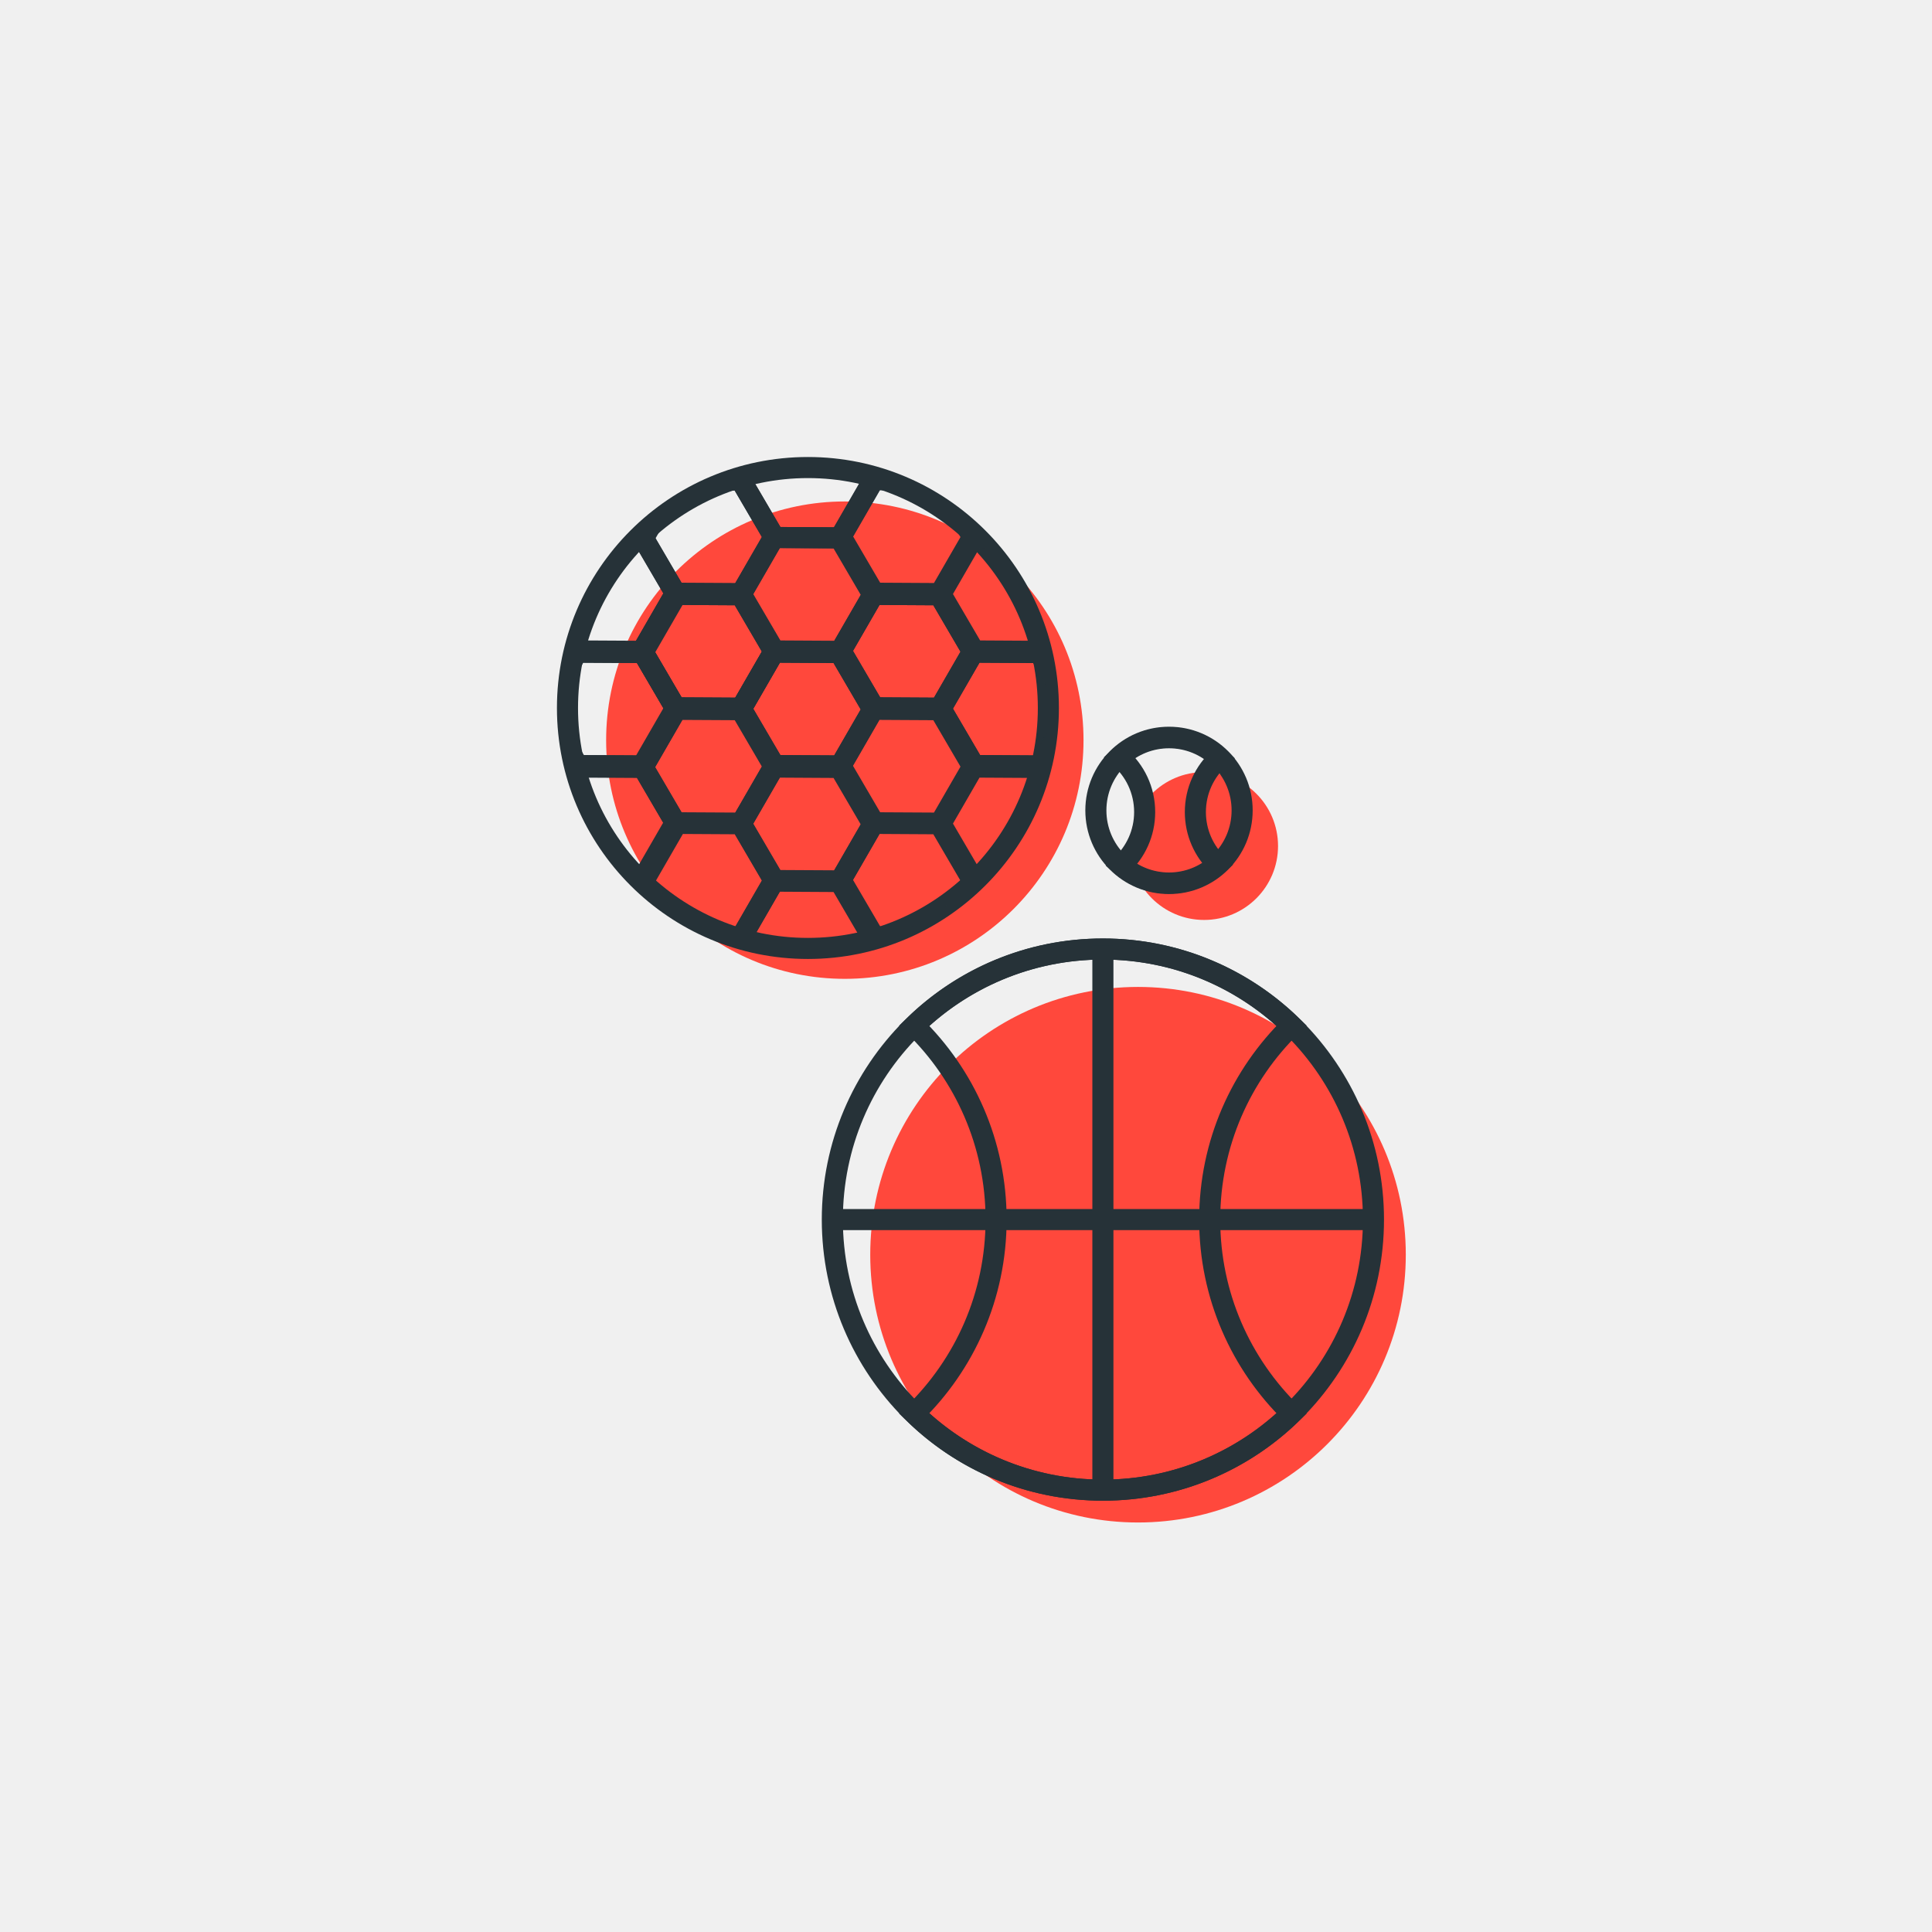
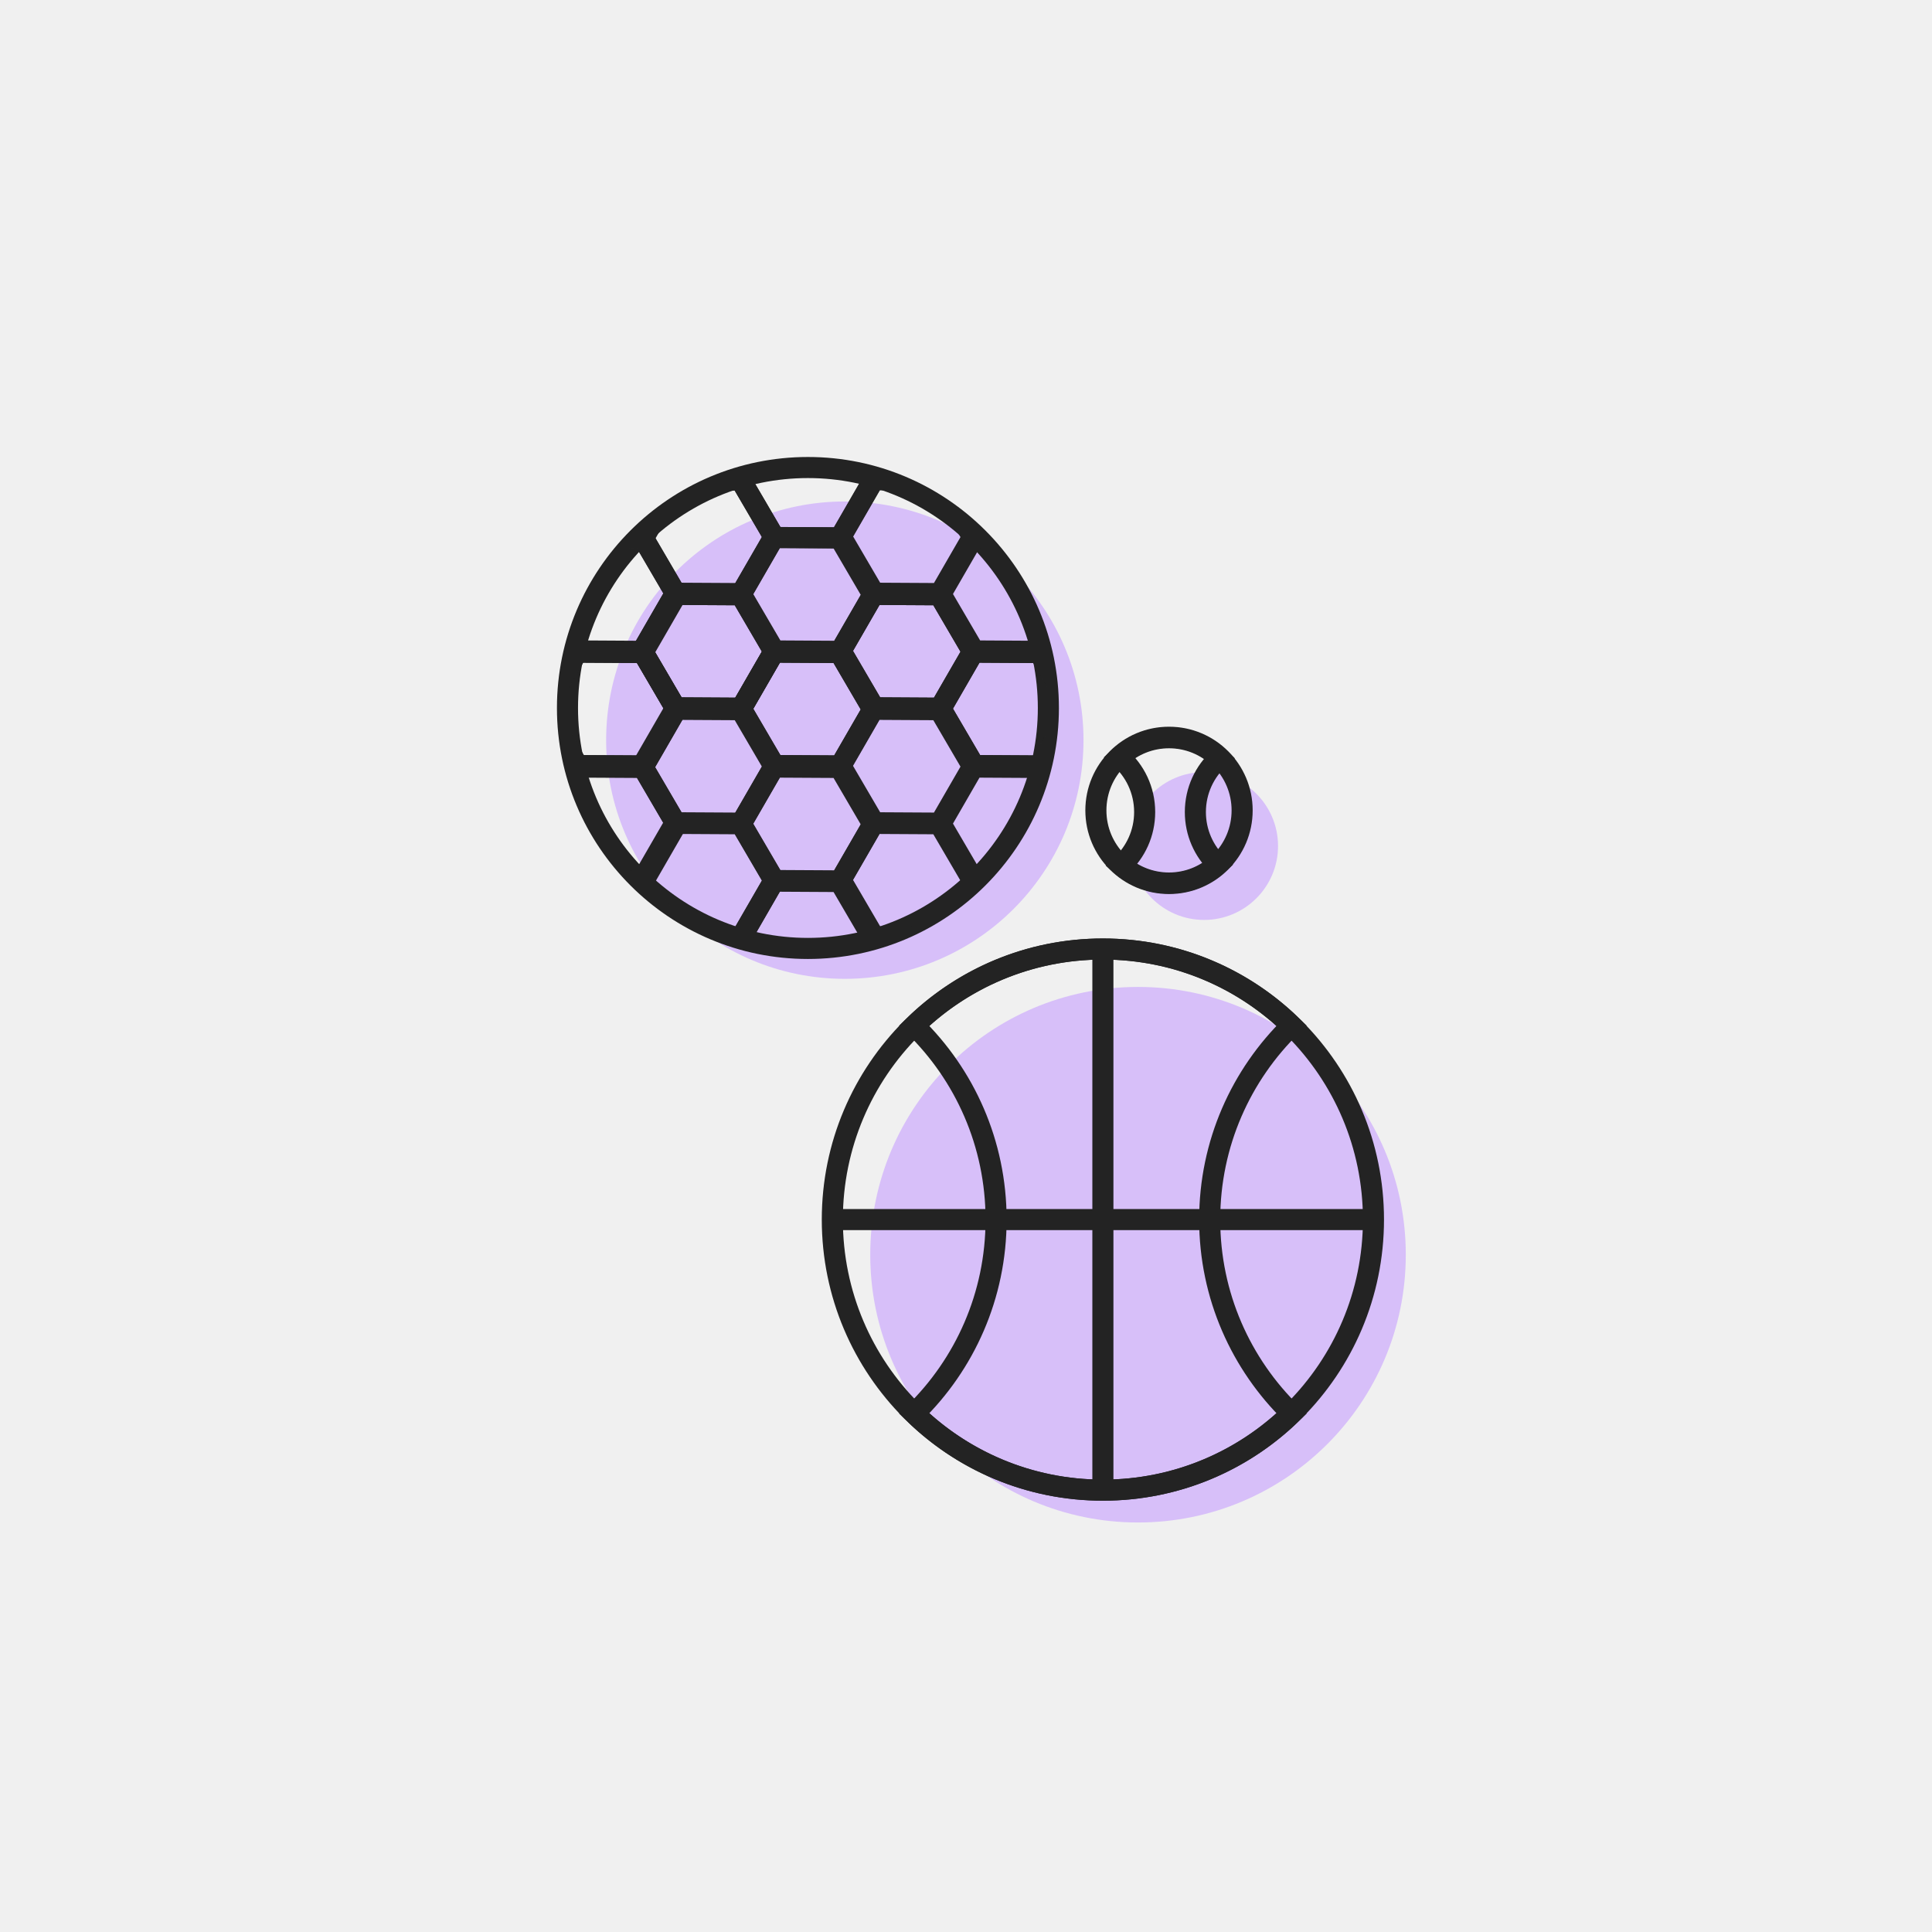
- <svg xmlns="http://www.w3.org/2000/svg" xmlns:xlink="http://www.w3.org/1999/xlink" width="110px" height="110px" viewBox="0 0 110 110" version="1.1">
-   <defs>
-     <ellipse id="path-1" cx="14.5" cy="14.5" rx="13.69" ry="13.69" />
-   </defs>
-   <g id="Page-1" stroke="none" stroke-width="1" fill="none" fill-rule="evenodd">
-     <g id="Artboard">
-       <g id="Group-3" transform="translate(31, 25)">
-         <circle id="Oval-2" fill="#FF483C" cx="33.794" cy="46.438" r="15.246" />
-         <circle id="Oval-2-Copy" fill="#FF483C" cx="17.101" cy="17.141" r="13.59" />
-         <circle id="Oval-2-Copy-2" fill="#FF483C" cx="37.557" cy="23.169" r="4.209" />
-         <ellipse id="Oval" stroke="#263238" stroke-width="1.2" cx="15" cy="15.31" rx="13.69" ry="13.69" />
-         <path d="M32.744,18.108 C33.482,17.423 34.471,17.004 35.558,17.004 C36.672,17.004 37.684,17.444 38.428,18.161 C37.587,18.918 37.059,20.015 37.059,21.235 C37.059,22.405 37.545,23.461 38.326,24.214 C37.593,24.874 36.622,25.276 35.558,25.276 C34.522,25.276 33.575,24.895 32.85,24.266 C33.663,23.511 34.172,22.432 34.172,21.235 C34.172,19.986 33.619,18.867 32.744,18.108 Z" id="Combined-Shape" stroke="#263238" stroke-width="1.2" />
-         <ellipse id="Oval-Copy-5" stroke="#263238" stroke-width="1.2" cx="35.558" cy="21.14" rx="4.164" ry="4.164" />
-         <g id="Group" transform="translate(16.25429, 28.73107)" stroke="#263238" stroke-width="1.2">
-           <path d="M4.797,4.666 C7.572,1.966 11.362,0.302 15.54,0.302 C19.718,0.302 23.508,1.966 26.283,4.666 C23.407,7.465 21.621,11.377 21.621,15.707 C21.621,20.037 23.407,23.949 26.283,26.748 C23.508,29.449 19.718,31.112 15.54,31.112 C11.362,31.112 7.572,29.449 4.797,26.748 C7.672,23.949 9.459,20.037 9.459,15.707 C9.459,11.377 7.672,7.465 4.797,4.666 Z" id="Combined-Shape" />
-           <ellipse id="Oval-Copy-9" cx="15.54" cy="15.707" rx="15.405" ry="15.405" />
-           <path d="M15.54,0.707 L15.54,30.724" id="Line" stroke-linecap="square" />
-           <path d="M0.532,15.707 L30.548,15.707" id="Line-Copy" stroke-linecap="square" />
-         </g>
-         <g id="Group-2" transform="translate(0.489586, 0.888061)">
-           <mask id="mask-2" fill="white">
-             <use xlink:href="#path-1" />
-           </mask>
-           <g id="Mask" />
-           <g mask="url(#mask-2)" stroke-width="1.2" stroke="#263238">
-             <g transform="translate(-2, -4)">
-               <polygon id="Polygon" transform="translate(10.83129, 15.19455) rotate(-330) translate(-10.83129, -15.19455) " points="10.831 11.478 14.092 13.336 14.092 17.053 10.831 18.911 7.57 17.053 7.57 13.336" />
-               <polygon id="Polygon-Copy-11" transform="translate(22.13665, 15.19455) rotate(-330) translate(-22.13665, -15.19455) " points="22.137 11.478 25.398 13.336 25.398 17.053 22.137 18.911 18.875 17.053 18.875 13.336" />
-               <polygon id="Polygon-Copy-3" transform="translate(16.45566, 18.48247) rotate(-330) translate(-16.45566, -18.48247) " points="16.456 14.766 19.717 16.624 19.717 20.341 16.456 22.199 13.194 20.341 13.194 16.624" />
-               <polygon id="Polygon-Copy-16" transform="translate(5.26118, 18.48247) rotate(-330) translate(-5.26118, -18.48247) " points="5.261 14.766 8.522 16.624 8.522 20.341 5.261 22.199 2 20.341 2 16.624" />
-               <polygon id="Polygon-Copy-25" transform="translate(27.82848, 18.48247) rotate(-330) translate(-27.82848, -18.48247) " points="27.828 14.766 31.09 16.624 31.09 20.341 27.828 22.199 24.567 20.341 24.567 16.624" />
-               <polygon id="Polygon-Copy" transform="translate(10.83129, 15.19455) rotate(-330) translate(-10.83129, -15.19455) " points="10.831 11.478 14.092 13.336 14.092 17.053 10.831 18.911 7.57 17.053 7.57 13.336" />
-               <polygon id="Polygon-Copy-12" transform="translate(22.13665, 15.19455) rotate(-330) translate(-22.13665, -15.19455) " points="22.137 11.478 25.398 13.336 25.398 17.053 22.137 18.911 18.875 17.053 18.875 13.336" />
-               <polygon id="Polygon-Copy-4" transform="translate(16.45566, 18.48247) rotate(-330) translate(-16.45566, -18.48247) " points="16.456 14.766 19.717 16.624 19.717 20.341 16.456 22.199 13.194 20.341 13.194 16.624" />
-               <polygon id="Polygon-Copy-17" transform="translate(5.26118, 18.48247) rotate(-330) translate(-5.26118, -18.48247) " points="5.261 14.766 8.522 16.624 8.522 20.341 5.261 22.199 2 20.341 2 16.624" />
-               <polygon id="Polygon-Copy-29" transform="translate(27.82848, 18.48247) rotate(-330) translate(-27.82848, -18.48247) " points="27.828 14.766 31.09 16.624 31.09 20.341 27.828 22.199 24.567 20.341 24.567 16.624" />
-               <polygon id="Polygon-Copy-5" transform="translate(10.83129, 21.73799) rotate(-330) translate(-10.83129, -21.73799) " points="10.831 18.021 14.092 19.88 14.092 23.596 10.831 25.455 7.57 23.596 7.57 19.88" />
-               <polygon id="Polygon-Copy-13" transform="translate(22.13665, 21.73799) rotate(-330) translate(-22.13665, -21.73799) " points="22.137 18.021 25.398 19.88 25.398 23.596 22.137 25.455 18.875 23.596 18.875 19.88" />
-               <polygon id="Polygon-Copy-7" transform="translate(16.45566, 25.02591) rotate(-330) translate(-16.45566, -25.02591) " points="16.456 21.309 19.717 23.167 19.717 26.884 16.456 28.743 13.194 26.884 13.194 23.167" />
-               <polygon id="Polygon-Copy-18" transform="translate(5.26118, 25.02591) rotate(-330) translate(-5.26118, -25.02591) " points="5.261 21.309 8.522 23.167 8.522 26.884 5.261 28.743 2 26.884 2 23.167" />
-               <polygon id="Polygon-Copy-33" transform="translate(27.82848, 25.02591) rotate(-330) translate(-27.82848, -25.02591) " points="27.828 21.309 31.09 23.167 31.09 26.884 27.828 28.743 24.567 26.884 24.567 23.167" />
-               <polygon id="Polygon-Copy-6" transform="translate(10.83129, 28.23261) rotate(-330) translate(-10.83129, -28.23261) " points="10.831 24.516 14.092 26.374 14.092 30.091 10.831 31.949 7.57 30.091 7.57 26.374" />
-               <polygon id="Polygon-Copy-14" transform="translate(22.13665, 28.23261) rotate(-330) translate(-22.13665, -28.23261) " points="22.137 24.516 25.398 26.374 25.398 30.091 22.137 31.949 18.875 30.091 18.875 26.374" />
-               <polygon id="Polygon-Copy-8" transform="translate(16.45566, 31.52053) rotate(-330) translate(-16.45566, -31.52053) " points="16.456 27.804 19.717 29.662 19.717 33.379 16.456 35.237 13.194 33.379 13.194 29.662" />
-               <polygon id="Polygon-Copy-19" transform="translate(5.26118, 31.52053) rotate(-330) translate(-5.26118, -31.52053) " points="5.261 27.804 8.522 29.662 8.522 33.379 5.261 35.237 2 33.379 2 29.662" />
-               <polygon id="Polygon-Copy-37" transform="translate(27.82848, 31.52053) rotate(-330) translate(-27.82848, -31.52053) " points="27.828 27.804 31.09 29.662 31.09 33.379 27.828 35.237 24.567 33.379 24.567 29.662" />
-               <polygon id="Polygon-Copy-2" transform="translate(10.83129, 8.667539) rotate(-330) translate(-10.83129, -8.667539) " points="10.831 4.951 14.092 6.809 14.092 10.526 10.831 12.384 7.57 10.526 7.57 6.809" />
-               <polygon id="Polygon-Copy-15" transform="translate(22.13665, 8.667539) rotate(-330) translate(-22.13665, -8.667539) " points="22.137 4.951 25.398 6.809 25.398 10.526 22.137 12.384 18.875 10.526 18.875 6.809" />
-               <polygon id="Polygon-Copy-9" transform="translate(16.45566, 11.95546) rotate(-330) translate(-16.45566, -11.95546) " points="16.456 8.239 19.717 10.097 19.717 13.814 16.456 15.672 13.194 13.814 13.194 10.097" />
-               <polygon id="Polygon-Copy-20" transform="translate(5.26118, 11.95546) rotate(-330) translate(-5.26118, -11.95546) " points="5.261 8.239 8.522 10.097 8.522 13.814 5.261 15.672 2 13.814 2 10.097" />
-               <polygon id="Polygon-Copy-41" transform="translate(27.82848, 11.95546) rotate(-330) translate(-27.82848, -11.95546) " points="27.828 8.239 31.09 10.097 31.09 13.814 27.828 15.672 24.567 13.814 24.567 10.097" />
-               <polygon id="Polygon-Copy-10" transform="translate(16.45566, 5.495559) rotate(-330) translate(-16.45566, -5.495559) " points="16.456 1.779 19.717 3.637 19.717 7.354 16.456 9.212 13.194 7.354 13.194 3.637" />
-               <polygon id="Polygon-Copy-21" transform="translate(5.26118, 5.495559) rotate(-330) translate(-5.26118, -5.495559) " points="5.261 1.779 8.522 3.637 8.522 7.354 5.261 9.212 2 7.354 2 3.637" />
-               <polygon id="Polygon-Copy-43" transform="translate(27.82848, 5.495559) rotate(-330) translate(-27.82848, -5.495559) " points="27.828 1.779 31.09 3.637 31.09 7.354 27.828 9.212 24.567 7.354 24.567 3.637" />
-             </g>
-           </g>
-         </g>
-       </g>
-     </g>
+ <svg xmlns="http://www.w3.org/2000/svg" width="110" height="110" viewBox="0 0 110 110" fill="none">
+   <path d="M64.794 86.684C73.214 86.684 80.04 79.858 80.04 71.438C80.04 63.018 73.214 56.192 64.794 56.192C56.374 56.192 49.548 63.018 49.548 71.438C49.548 79.858 56.374 86.684 64.794 86.684Z" fill="#D7BFF9" />
+   <path d="M48.101 55.731C55.606 55.731 61.69 49.647 61.69 42.142C61.69 34.636 55.606 28.552 48.101 28.552C40.595 28.552 34.511 34.636 34.511 42.142C34.511 49.647 40.595 55.731 48.101 55.731Z" fill="#D7BFF9" />
+   <path d="M68.557 52.377C70.881 52.377 72.766 50.493 72.766 48.169C72.766 45.844 70.881 43.96 68.557 43.96C66.233 43.96 64.348 45.844 64.348 48.169C64.348 50.493 66.233 52.377 68.557 52.377Z" fill="#D7BFF9" />
+   <path d="M46 54C53.561 54 59.69 47.871 59.69 40.31C59.69 32.748 53.561 26.619 46 26.619C38.439 26.619 32.31 32.748 32.31 40.31C32.31 47.871 38.439 54 46 54Z" stroke="#232323" stroke-width="1.2" />
+   <path fill-rule="evenodd" clip-rule="evenodd" d="M63.744 43.108C64.482 42.423 65.471 42.004 66.558 42.004C67.672 42.004 68.684 42.444 69.428 43.161C68.587 43.918 68.059 45.015 68.059 46.235C68.059 47.405 68.545 48.461 69.326 49.214C68.593 49.874 67.622 50.276 66.558 50.276C65.522 50.276 64.576 49.895 63.85 49.266C64.663 48.511 65.172 47.432 65.172 46.235C65.172 44.986 64.619 43.867 63.744 43.108Z" stroke="#232323" stroke-width="1.2" />
+   <path d="M66.558 50.303C68.858 50.303 70.722 48.439 70.722 46.14C70.722 43.84 68.858 41.976 66.558 41.976C64.259 41.976 62.395 43.84 62.395 46.14C62.395 48.439 64.259 50.303 66.558 50.303Z" stroke="#232323" stroke-width="1.2" />
+   <path fill-rule="evenodd" clip-rule="evenodd" d="M52.051 58.397C54.826 55.697 58.616 54.033 62.794 54.033C66.972 54.033 70.762 55.697 73.537 58.397C70.662 61.196 68.875 65.109 68.875 69.438C68.875 73.768 70.662 77.68 73.537 80.479C70.762 83.18 66.972 84.843 62.794 84.843C58.616 84.843 54.826 83.18 52.051 80.479C54.927 77.68 56.713 73.768 56.713 69.438C56.713 65.109 54.927 61.196 52.051 58.397Z" stroke="#232323" stroke-width="1.2" />
+   <path d="M62.794 84.843C71.302 84.843 78.199 77.946 78.199 69.438C78.199 60.93 71.302 54.033 62.794 54.033C54.286 54.033 47.389 60.93 47.389 69.438C47.389 77.946 54.286 84.843 62.794 84.843Z" stroke="#232323" stroke-width="1.2" />
+   <path d="M62.794 54.438V84.455" stroke="#232323" stroke-width="1.2" stroke-linecap="square" />
+   <path d="M47.786 69.438H77.802" stroke="#232323" stroke-width="1.2" stroke-linecap="square" />
+   <mask id="mask0" mask-type="alpha" maskUnits="userSpaceOnUse" x="32" y="26" width="28" height="29">
+     <path d="M45.99 54.078C53.551 54.078 59.68 47.949 59.68 40.388C59.68 32.827 53.551 26.698 45.99 26.698C38.429 26.698 32.299 32.827 32.299 40.388C32.299 47.949 38.429 54.078 45.99 54.078Z" fill="white" />
+   </mask>
+   <g mask="url(#mask0)">
+     <path fill-rule="evenodd" clip-rule="evenodd" d="M42.179 33.864L44.074 37.104L42.216 40.323L38.462 40.301L36.567 37.062L38.426 33.843L42.179 33.864Z" stroke="#232323" stroke-width="1.2" />
+     <path fill-rule="evenodd" clip-rule="evenodd" d="M53.485 33.864L55.38 37.104L53.521 40.323L49.768 40.301L47.873 37.062L49.731 33.843L53.485 33.864Z" stroke="#232323" stroke-width="1.2" />
+     <path fill-rule="evenodd" clip-rule="evenodd" d="M47.804 37.152L49.699 40.392L47.84 43.611L44.087 43.589L42.192 40.349L44.05 37.13L47.804 37.152Z" stroke="#232323" stroke-width="1.2" />
+     <path fill-rule="evenodd" clip-rule="evenodd" d="M36.609 37.152L38.504 40.392L36.646 43.611L32.892 43.589L30.997 40.349L32.856 37.13L36.609 37.152Z" stroke="#232323" stroke-width="1.2" />
+     <path fill-rule="evenodd" clip-rule="evenodd" d="M59.176 37.152L61.072 40.392L59.213 43.611L55.46 43.589L53.565 40.349L55.423 37.13L59.176 37.152Z" stroke="#232323" stroke-width="1.2" />
+     <path fill-rule="evenodd" clip-rule="evenodd" d="M42.179 33.864L44.074 37.104L42.216 40.323L38.462 40.301L36.567 37.062L38.426 33.843L42.179 33.864Z" stroke="#232323" stroke-width="1.2" />
+     <path fill-rule="evenodd" clip-rule="evenodd" d="M53.485 33.864L55.38 37.104L53.521 40.323L49.768 40.301L47.873 37.062L49.731 33.843L53.485 33.864Z" stroke="#232323" stroke-width="1.2" />
+     <path fill-rule="evenodd" clip-rule="evenodd" d="M47.804 37.152L49.699 40.392L47.84 43.611L44.087 43.589L42.192 40.349L44.05 37.13L47.804 37.152Z" stroke="#232323" stroke-width="1.2" />
+     <path fill-rule="evenodd" clip-rule="evenodd" d="M36.609 37.152L38.504 40.392L36.646 43.611L32.892 43.589L30.997 40.349L32.856 37.13L36.609 37.152Z" stroke="#232323" stroke-width="1.2" />
+     <path fill-rule="evenodd" clip-rule="evenodd" d="M59.176 37.152L61.072 40.392L59.213 43.611L55.46 43.589L53.565 40.349L55.423 37.13L59.176 37.152Z" stroke="#232323" stroke-width="1.2" />
+     <path fill-rule="evenodd" clip-rule="evenodd" d="M42.179 40.407L44.074 43.647L42.216 46.866L38.462 46.845L36.567 43.605L38.426 40.386L42.179 40.407Z" stroke="#232323" stroke-width="1.2" />
+     <path fill-rule="evenodd" clip-rule="evenodd" d="M53.485 40.407L55.38 43.647L53.521 46.866L49.768 46.845L47.873 43.605L49.731 40.386L53.485 40.407Z" stroke="#232323" stroke-width="1.2" />
+     <path fill-rule="evenodd" clip-rule="evenodd" d="M47.804 43.695L49.699 46.935L47.84 50.154L44.087 50.133L42.192 46.893L44.05 43.674L47.804 43.695Z" stroke="#232323" stroke-width="1.2" />
+     <path fill-rule="evenodd" clip-rule="evenodd" d="M36.609 43.695L38.504 46.935L36.646 50.154L32.892 50.133L30.997 46.893L32.856 43.674L36.609 43.695Z" stroke="#232323" stroke-width="1.2" />
+     <path fill-rule="evenodd" clip-rule="evenodd" d="M59.176 43.695L61.072 46.935L59.213 50.154L55.46 50.133L53.565 46.893L55.423 43.674L59.176 43.695Z" stroke="#232323" stroke-width="1.2" />
+     <path fill-rule="evenodd" clip-rule="evenodd" d="M42.179 46.902L44.074 50.142L42.216 53.361L38.462 53.34L36.567 50.099L38.426 46.881L42.179 46.902Z" stroke="#232323" stroke-width="1.2" />
+     <path fill-rule="evenodd" clip-rule="evenodd" d="M53.485 46.902L55.38 50.142L53.521 53.361L49.768 53.34L47.873 50.099L49.731 46.881L53.485 46.902Z" stroke="#232323" stroke-width="1.2" />
+     <path fill-rule="evenodd" clip-rule="evenodd" d="M47.804 50.19L49.699 53.43L47.84 56.649L44.087 56.627L42.192 53.388L44.05 50.169L47.804 50.19Z" stroke="#232323" stroke-width="1.2" />
+     <path fill-rule="evenodd" clip-rule="evenodd" d="M36.609 50.19L38.504 53.43L36.646 56.649L32.892 56.627L30.997 53.388L32.856 50.169L36.609 50.19Z" stroke="#232323" stroke-width="1.2" />
+     <path fill-rule="evenodd" clip-rule="evenodd" d="M59.176 50.19L61.072 53.43L59.213 56.649L55.46 56.627L53.565 53.388L55.423 50.169L59.176 50.19Z" stroke="#232323" stroke-width="1.2" />
+     <path fill-rule="evenodd" clip-rule="evenodd" d="M42.179 27.337L44.074 30.577L42.216 33.796L38.462 33.775L36.567 30.535L38.426 27.316L42.179 27.337Z" stroke="#232323" stroke-width="1.2" />
+     <path fill-rule="evenodd" clip-rule="evenodd" d="M53.485 27.337L55.38 30.577L53.521 33.796L49.768 33.775L47.873 30.535L49.731 27.316L53.485 27.337Z" stroke="#232323" stroke-width="1.2" />
+     <path fill-rule="evenodd" clip-rule="evenodd" d="M47.804 30.625L49.699 33.865L47.84 37.084L44.087 37.062L42.192 33.822L44.05 30.604L47.804 30.625Z" stroke="#232323" stroke-width="1.2" />
+     <path fill-rule="evenodd" clip-rule="evenodd" d="M36.609 30.625L38.504 33.865L36.646 37.084L32.892 37.062L30.997 33.822L32.856 30.604L36.609 30.625Z" stroke="#232323" stroke-width="1.2" />
+     <path fill-rule="evenodd" clip-rule="evenodd" d="M59.176 30.625L61.072 33.865L59.213 37.084L55.46 37.062L53.565 33.822L55.423 30.604L59.176 30.625Z" stroke="#232323" stroke-width="1.2" />
+     <path fill-rule="evenodd" clip-rule="evenodd" d="M47.804 24.165L49.699 27.405L47.84 30.624L44.087 30.602L42.192 27.363L44.05 24.144L47.804 24.165Z" stroke="#232323" stroke-width="1.2" />
+     <path fill-rule="evenodd" clip-rule="evenodd" d="M36.609 24.165L38.504 27.405L36.646 30.624L32.892 30.602L30.997 27.363L32.856 24.144L36.609 24.165Z" stroke="#232323" stroke-width="1.2" />
+     <path fill-rule="evenodd" clip-rule="evenodd" d="M59.176 24.165L61.072 27.405L59.213 30.624L55.46 30.602L53.565 27.363L55.423 24.144L59.176 24.165Z" stroke="#232323" stroke-width="1.2" />
  </g>
</svg>
